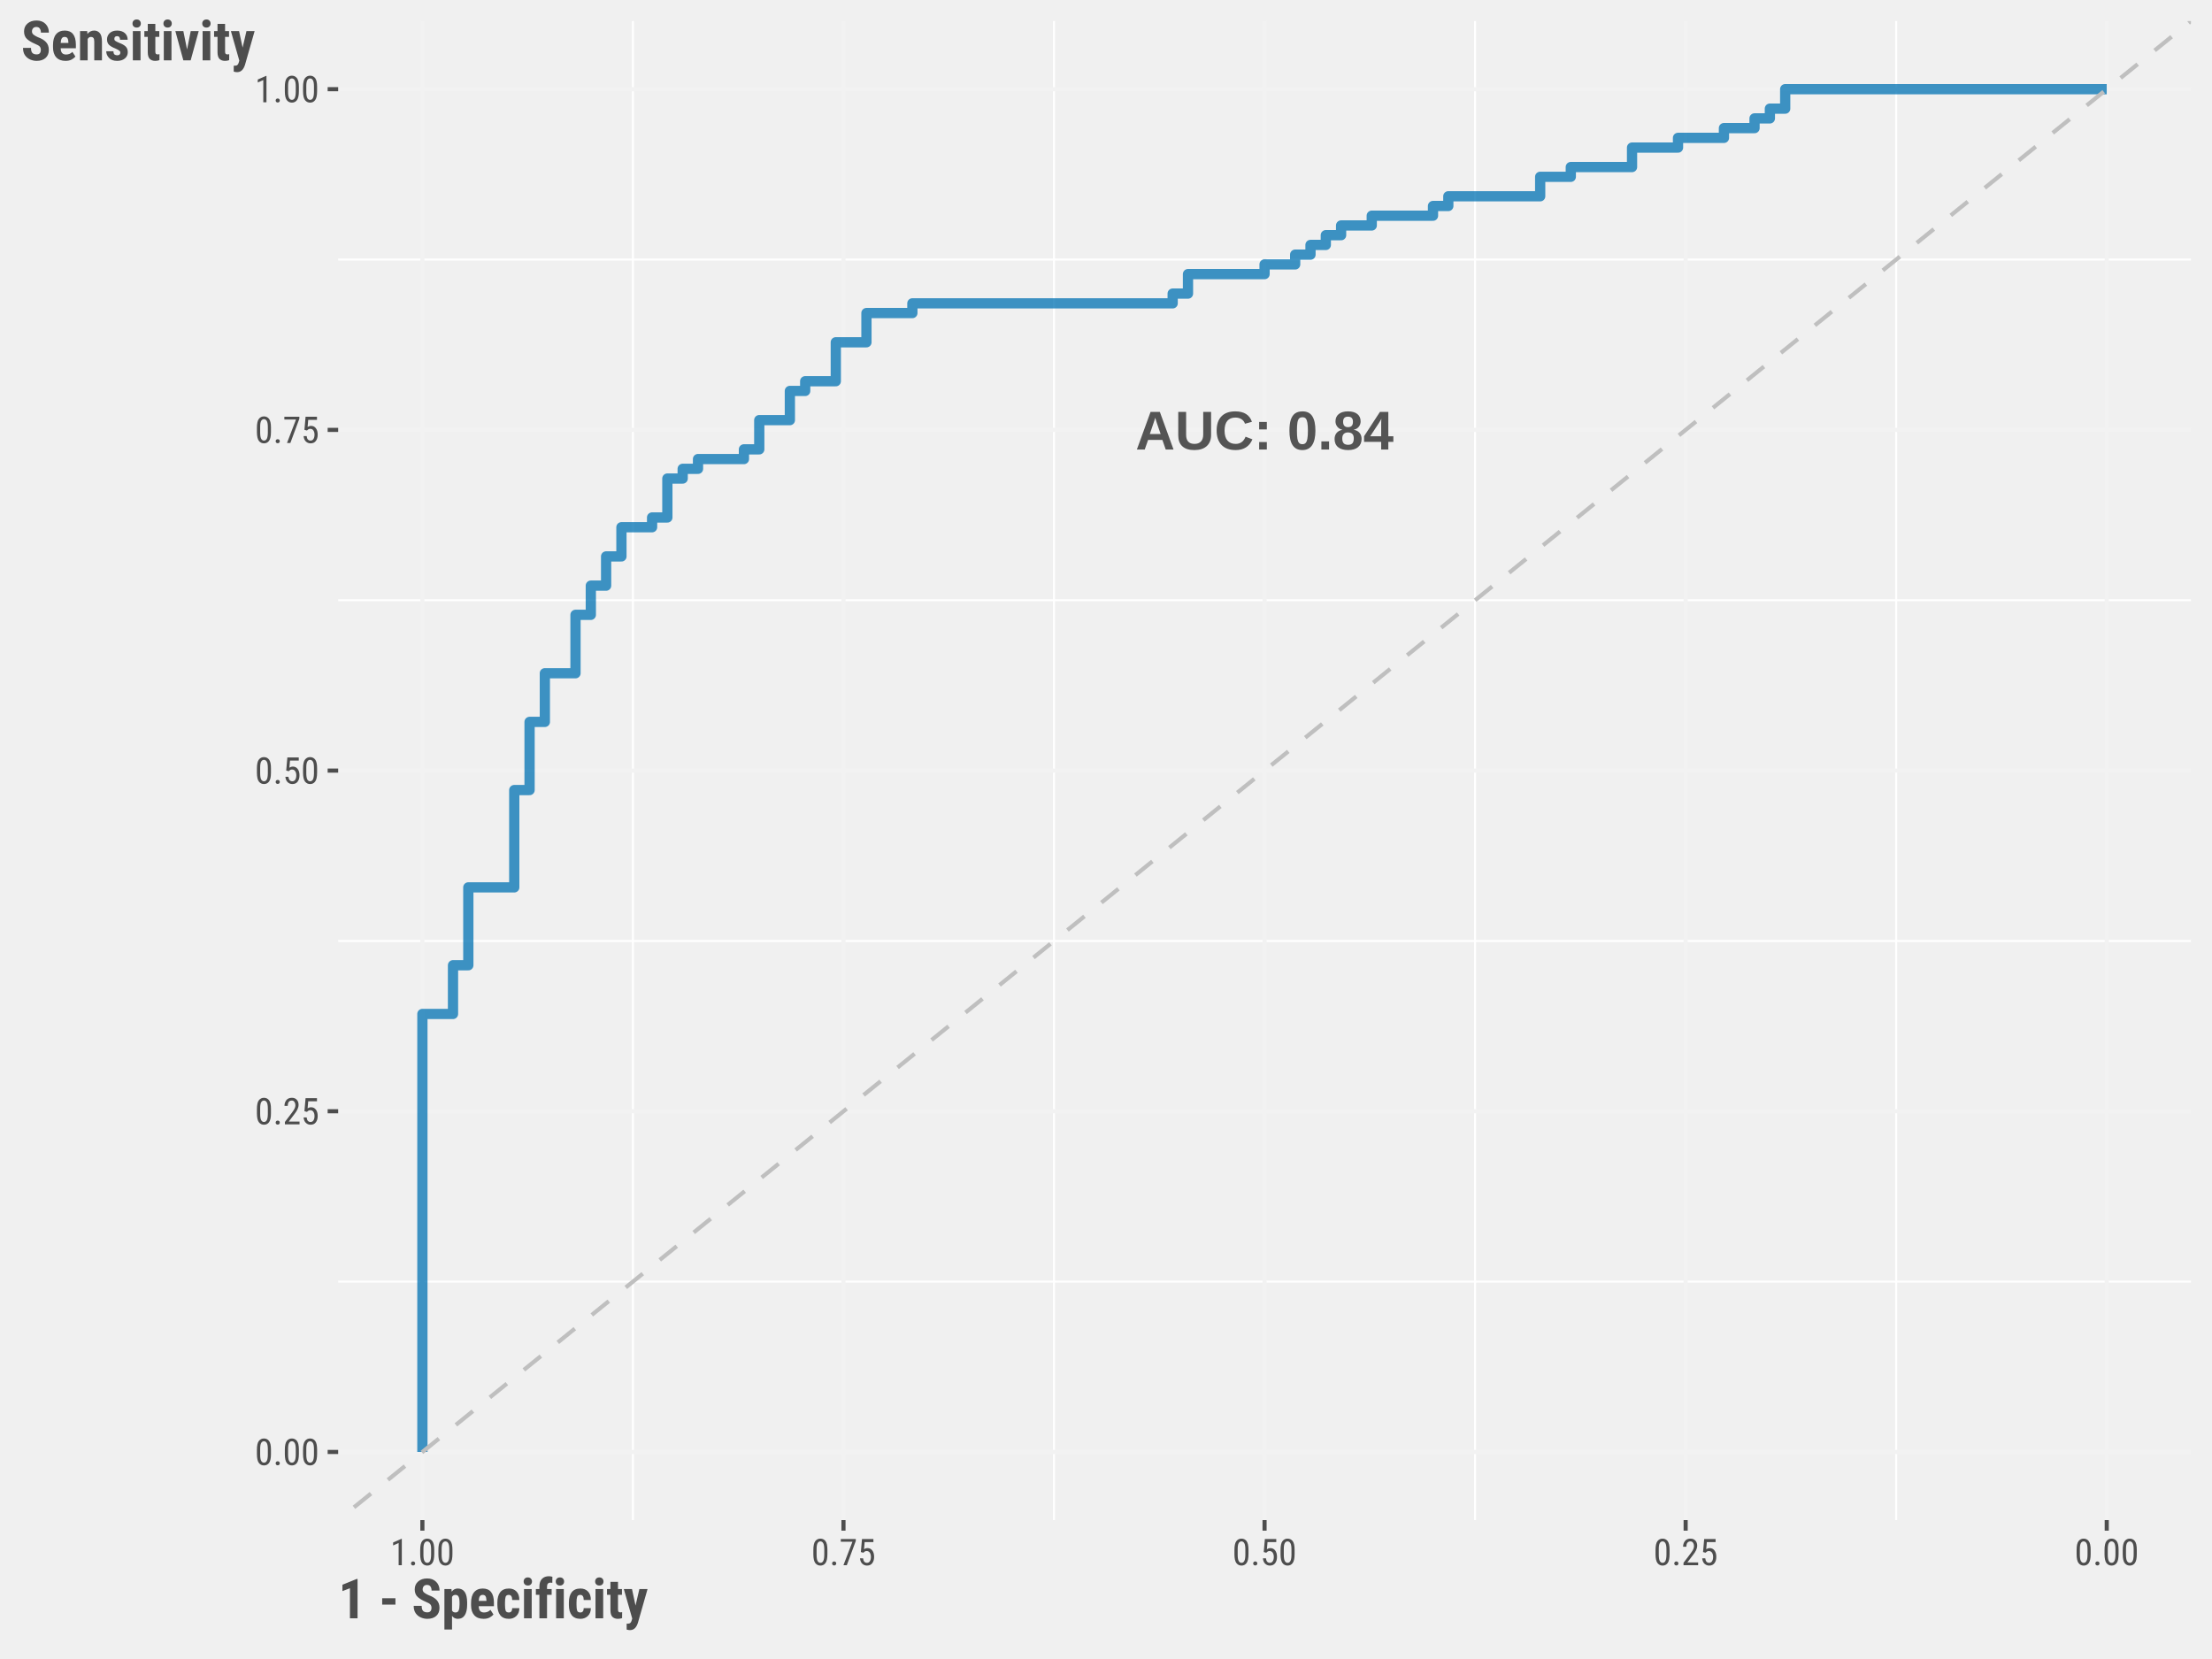
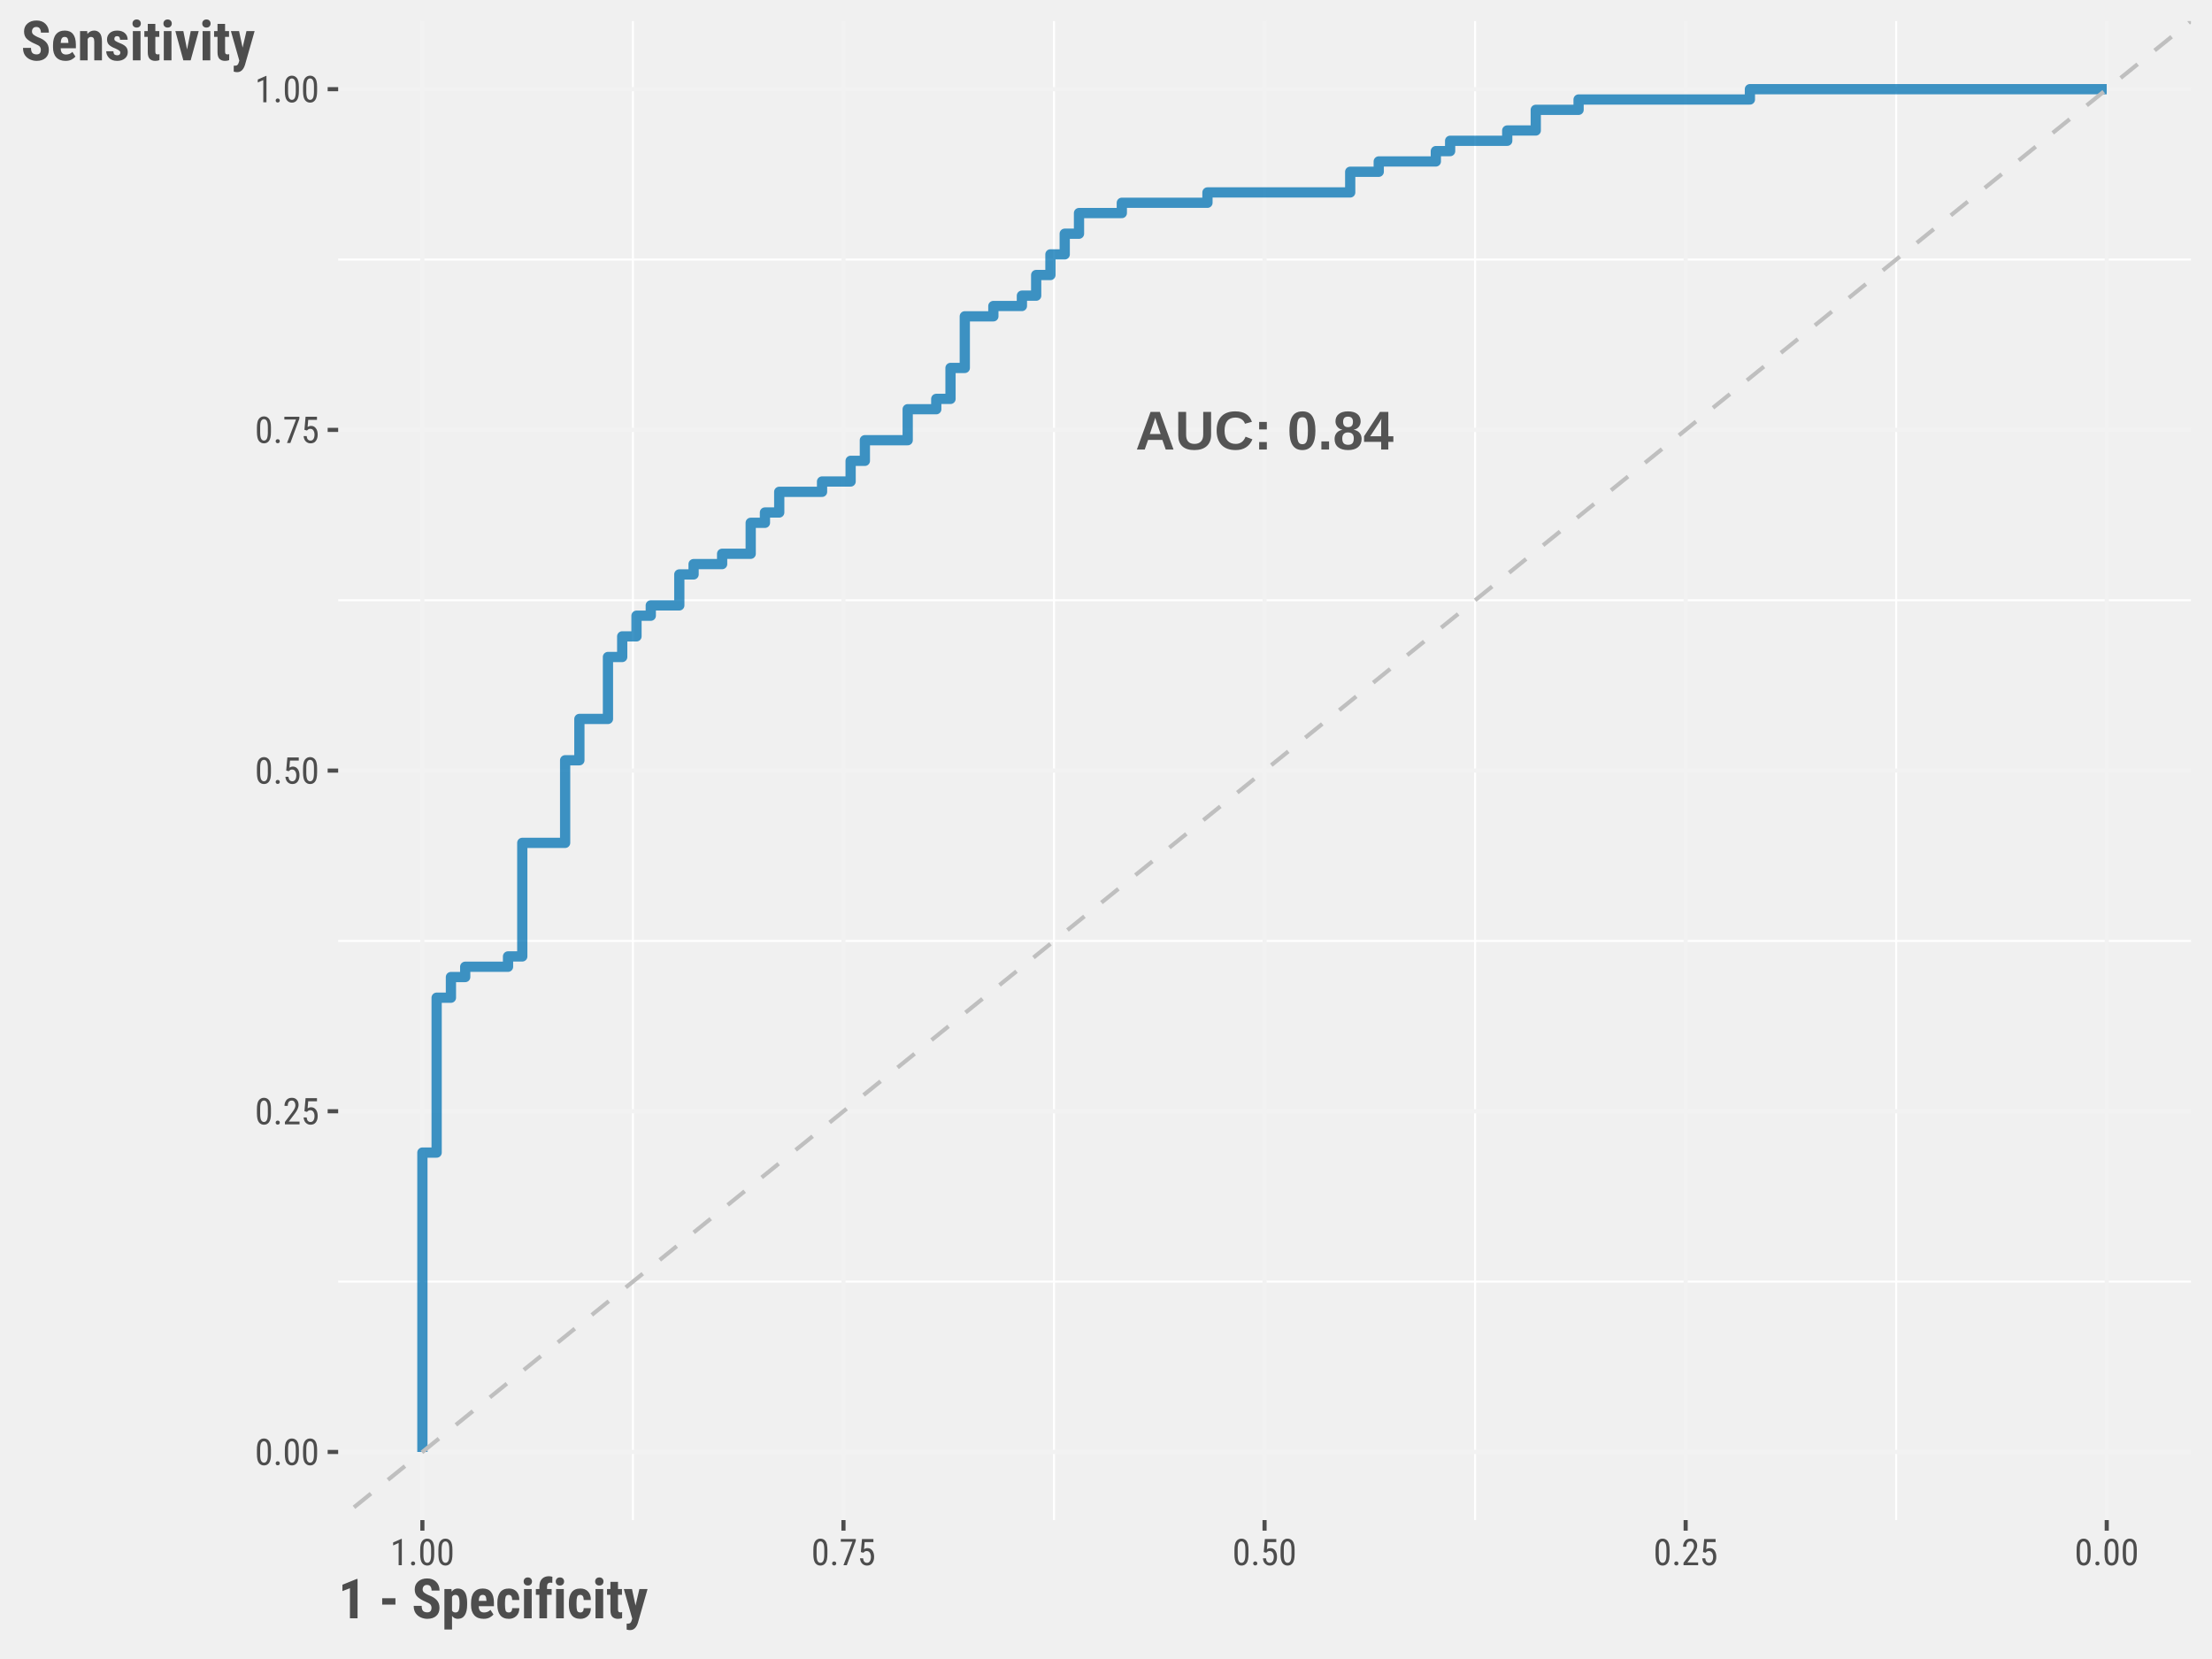
<svg xmlns="http://www.w3.org/2000/svg" class="svglite" width="576.00pt" height="432.00pt" viewBox="0 0 576.00 432.00">
  <defs>
    <style type="text/css">
    .svglite line, .svglite polyline, .svglite polygon, .svglite path, .svglite rect, .svglite circle {
      fill: none;
      stroke: #000000;
      stroke-linecap: round;
      stroke-linejoin: round;
      stroke-miterlimit: 10.00;
    }
    .svglite text {
      white-space: pre;
    }
  </style>
  </defs>
  <rect width="100%" height="100%" style="stroke: none; fill: none;" />
  <defs>
    <clipPath id="cpMC4wMHw1NzYuMDB8MC4wMHw0MzIuMDA=">
      <rect x="0.00" y="0.00" width="576.00" height="432.00" />
    </clipPath>
  </defs>
  <g clip-path="url(#cpMC4wMHw1NzYuMDB8MC4wMHw0MzIuMDA=)">
    <rect x="0.00" y="0.00" width="576.00" height="432.00" style="stroke-width: 1.07; stroke: none;" />
  </g>
  <defs>
    <clipPath id="cpODguMDZ8NTcwLjUyfDUuNDh8Mzk1Ljgz">
      <rect x="88.06" y="5.48" width="482.46" height="390.35" />
    </clipPath>
  </defs>
  <g clip-path="url(#cpODguMDZ8NTcwLjUyfDUuNDh8Mzk1Ljgz)">
    <polyline points="88.06,333.73 570.52,333.73 " style="stroke-width: 0.53; stroke: #FFFFFF; stroke-linecap: butt;" />
    <polyline points="88.06,245.02 570.52,245.02 " style="stroke-width: 0.53; stroke: #FFFFFF; stroke-linecap: butt;" />
    <polyline points="88.06,156.30 570.52,156.30 " style="stroke-width: 0.53; stroke: #FFFFFF; stroke-linecap: butt;" />
    <polyline points="88.06,67.58 570.52,67.58 " style="stroke-width: 0.53; stroke: #FFFFFF; stroke-linecap: butt;" />
    <polyline points="493.76,395.83 493.76,5.48 " style="stroke-width: 0.53; stroke: #FFFFFF; stroke-linecap: butt;" />
    <polyline points="384.11,395.83 384.11,5.48 " style="stroke-width: 0.53; stroke: #FFFFFF; stroke-linecap: butt;" />
    <polyline points="274.46,395.83 274.46,5.48 " style="stroke-width: 0.53; stroke: #FFFFFF; stroke-linecap: butt;" />
    <polyline points="164.81,395.83 164.81,5.48 " style="stroke-width: 0.53; stroke: #FFFFFF; stroke-linecap: butt;" />
    <polyline points="88.06,378.09 570.52,378.09 " style="stroke-width: 1.07; stroke: #F2F2F2; stroke-linecap: butt;" />
    <polyline points="88.06,289.37 570.52,289.37 " style="stroke-width: 1.07; stroke: #F2F2F2; stroke-linecap: butt;" />
    <polyline points="88.06,200.66 570.52,200.66 " style="stroke-width: 1.07; stroke: #F2F2F2; stroke-linecap: butt;" />
    <polyline points="88.06,111.94 570.52,111.94 " style="stroke-width: 1.07; stroke: #F2F2F2; stroke-linecap: butt;" />
    <polyline points="88.06,23.22 570.52,23.22 " style="stroke-width: 1.07; stroke: #F2F2F2; stroke-linecap: butt;" />
    <polyline points="548.59,395.83 548.59,5.48 " style="stroke-width: 1.07; stroke: #F2F2F2; stroke-linecap: butt;" />
    <polyline points="438.94,395.83 438.94,5.48 " style="stroke-width: 1.07; stroke: #F2F2F2; stroke-linecap: butt;" />
    <polyline points="329.29,395.83 329.29,5.48 " style="stroke-width: 1.07; stroke: #F2F2F2; stroke-linecap: butt;" />
    <polyline points="219.64,395.83 219.64,5.48 " style="stroke-width: 1.07; stroke: #F2F2F2; stroke-linecap: butt;" />
    <polyline points="109.99,395.83 109.99,5.48 " style="stroke-width: 1.07; stroke: #F2F2F2; stroke-linecap: butt;" />
-     <polyline points="109.99,378.09 109.99,375.56 109.99,373.02 109.99,370.49 109.99,367.95 109.99,365.42 109.99,362.88 109.99,360.35 109.99,357.81 109.99,355.28 109.99,352.74 109.99,350.21 109.99,347.67 109.99,345.14 109.99,342.60 109.99,340.07 109.99,337.53 109.99,335.00 109.99,332.46 109.99,329.93 109.99,327.39 109.99,324.86 109.99,322.33 109.99,319.79 109.99,317.26 109.99,314.72 109.99,312.19 109.99,309.65 109.99,307.12 109.99,304.58 109.99,302.05 109.99,299.51 109.99,296.98 109.99,294.44 109.99,291.91 109.99,289.37 109.99,286.84 109.99,284.30 109.99,281.77 109.99,279.23 109.99,276.70 109.99,274.16 109.99,271.63 109.99,269.10 109.99,266.56 109.99,264.03 113.97,264.03 117.96,264.03 117.96,261.49 117.96,258.96 117.96,256.42 117.96,253.89 117.96,251.35 121.95,251.35 121.95,248.82 121.95,246.28 121.95,243.75 121.95,241.21 121.95,238.68 121.95,236.14 121.95,233.61 121.95,231.07 125.94,231.07 129.92,231.07 133.91,231.07 133.91,228.54 133.91,226.00 133.91,223.47 133.91,220.93 133.91,218.40 133.91,215.87 133.91,213.33 133.91,210.80 133.91,208.26 133.91,205.73 137.90,205.73 137.90,203.19 137.90,200.66 137.90,198.12 137.90,195.59 137.90,193.05 137.90,190.52 137.90,187.98 141.88,187.98 141.88,185.45 141.88,182.91 141.88,180.38 141.88,177.84 141.88,175.31 145.87,175.31 149.86,175.31 149.86,172.77 149.86,170.24 149.86,167.70 149.86,165.17 149.86,162.64 149.86,160.10 153.85,160.10 153.85,157.57 153.85,155.03 153.85,152.50 157.83,152.50 157.83,149.96 157.83,147.43 157.83,144.89 161.82,144.89 161.82,142.36 161.82,139.82 161.82,137.29 165.81,137.29 169.80,137.29 169.80,134.75 173.78,134.75 173.78,132.22 173.78,129.68 173.78,127.15 173.78,124.61 177.77,124.61 177.77,122.08 181.76,122.08 181.76,119.54 185.74,119.54 189.73,119.54 193.72,119.54 193.72,117.01 197.71,117.01 197.71,114.47 197.71,111.94 197.71,109.40 201.69,109.40 205.68,109.40 205.68,106.87 205.68,104.34 205.68,101.80 209.67,101.80 209.67,99.27 213.66,99.27 217.64,99.27 217.64,96.73 217.64,94.20 217.64,91.66 217.64,89.13 221.63,89.13 225.62,89.13 225.62,86.59 225.62,84.06 225.62,81.52 229.61,81.52 233.59,81.52 237.58,81.52 237.58,78.99 241.57,78.99 245.55,78.99 249.54,78.99 253.53,78.99 257.52,78.99 261.50,78.99 265.49,78.99 269.48,78.99 273.47,78.99 277.45,78.99 281.44,78.99 285.43,78.99 289.42,78.99 293.40,78.99 297.39,78.99 301.38,78.99 305.36,78.99 305.36,76.45 309.35,76.45 309.35,73.92 309.35,71.38 313.34,71.38 317.33,71.38 321.31,71.38 325.30,71.38 329.29,71.38 329.29,68.85 333.28,68.85 337.26,68.85 337.26,66.31 341.25,66.31 341.25,63.78 345.24,63.78 345.24,61.24 349.22,61.24 349.22,58.71 353.21,58.71 357.20,58.71 357.20,56.17 361.19,56.17 365.17,56.17 369.16,56.17 373.15,56.17 373.15,53.64 377.14,53.64 377.14,51.11 381.12,51.11 385.11,51.11 389.10,51.11 393.09,51.11 397.07,51.11 401.06,51.11 401.06,48.57 401.06,46.04 405.05,46.04 409.03,46.04 409.03,43.50 413.02,43.50 417.01,43.50 421.00,43.50 424.98,43.50 424.98,40.97 424.98,38.43 428.97,38.43 432.96,38.43 436.95,38.43 436.95,35.90 440.93,35.90 444.92,35.90 448.91,35.90 448.91,33.36 452.89,33.36 456.88,33.36 456.88,30.83 460.87,30.83 460.87,28.29 464.86,28.29 464.86,25.76 464.86,23.22 468.84,23.22 472.83,23.22 476.82,23.22 480.81,23.22 484.79,23.22 488.78,23.22 492.77,23.22 496.76,23.22 500.74,23.22 504.73,23.22 508.72,23.22 512.70,23.22 516.69,23.22 520.68,23.22 524.67,23.22 528.65,23.22 532.64,23.22 536.63,23.22 540.62,23.22 544.60,23.22 548.59,23.22 548.59,23.22 " style="stroke-width: 2.67; stroke: #0072B2; stroke-opacity: 0.75; stroke-linecap: butt;" />
+     <polyline points="109.99,378.09 109.99,375.40 109.99,372.71 109.99,370.03 109.99,367.34 109.99,364.65 109.99,361.96 109.99,359.27 109.99,356.58 109.99,353.89 109.99,351.21 109.99,348.52 109.99,345.83 109.99,343.14 109.99,340.45 109.99,337.76 109.99,335.08 109.99,332.39 109.99,329.70 109.99,327.01 109.99,324.32 109.99,321.63 109.99,318.95 109.99,316.26 109.99,313.57 109.99,310.88 109.99,308.19 109.99,305.50 109.99,302.82 109.99,300.13 113.70,300.13 113.70,297.44 113.70,294.75 113.70,292.06 113.70,289.37 113.70,286.69 113.70,284.00 113.70,281.31 113.70,278.62 113.70,275.93 113.70,273.24 113.70,270.55 113.70,267.87 113.70,265.18 113.70,262.49 113.70,259.80 117.42,259.80 117.42,257.11 117.42,254.42 121.14,254.42 121.14,251.74 124.85,251.74 128.57,251.74 132.29,251.74 132.29,249.05 136.00,249.05 136.00,246.36 136.00,243.67 136.00,240.98 136.00,238.29 136.00,235.61 136.00,232.92 136.00,230.23 136.00,227.54 136.00,224.85 136.00,222.16 136.00,219.48 139.72,219.48 143.44,219.48 147.16,219.48 147.16,216.79 147.16,214.10 147.16,211.41 147.16,208.72 147.16,206.03 147.16,203.34 147.16,200.66 147.16,197.97 150.87,197.97 150.87,195.28 150.87,192.59 150.87,189.90 150.87,187.21 154.59,187.21 158.31,187.21 158.31,184.53 158.31,181.84 158.31,179.15 158.31,176.46 158.31,173.77 158.31,171.08 162.02,171.08 162.02,168.40 162.02,165.71 165.74,165.71 165.74,163.02 165.74,160.33 169.46,160.33 169.46,157.64 173.17,157.64 176.89,157.64 176.89,154.95 176.89,152.27 176.89,149.58 180.61,149.58 180.61,146.89 184.33,146.89 188.04,146.89 188.04,144.20 191.76,144.20 195.48,144.20 195.48,141.51 195.48,138.82 195.48,136.14 199.19,136.14 199.19,133.45 202.91,133.45 202.91,130.76 202.91,128.07 206.63,128.07 210.34,128.07 214.06,128.07 214.06,125.38 217.78,125.38 221.50,125.38 221.50,122.69 221.50,120.00 225.21,120.00 225.21,117.32 225.21,114.63 228.93,114.63 232.65,114.63 236.36,114.63 236.36,111.94 236.36,109.25 236.36,106.56 240.08,106.56 243.80,106.56 243.80,103.87 247.51,103.87 247.51,101.19 247.51,98.50 247.51,95.81 251.23,95.81 251.23,93.12 251.23,90.43 251.23,87.74 251.23,85.06 251.23,82.37 254.95,82.37 258.67,82.37 258.67,79.68 262.38,79.68 266.10,79.68 266.10,76.99 269.82,76.99 269.82,74.30 269.82,71.61 273.53,71.61 273.53,68.93 273.53,66.24 277.25,66.24 277.25,63.55 277.25,60.86 280.97,60.86 280.97,58.17 280.97,55.48 284.68,55.48 288.40,55.48 292.12,55.48 292.12,52.80 295.84,52.80 299.55,52.80 303.27,52.80 306.99,52.80 310.70,52.80 314.42,52.80 314.42,50.11 318.14,50.11 321.85,50.11 325.57,50.11 329.29,50.11 333.01,50.11 336.72,50.11 340.44,50.11 344.16,50.11 347.87,50.11 351.59,50.11 351.59,47.42 351.59,44.73 355.31,44.73 359.02,44.73 359.02,42.04 362.74,42.04 366.46,42.04 370.17,42.04 373.89,42.04 373.89,39.35 377.61,39.35 377.61,36.66 381.33,36.66 385.04,36.66 388.76,36.66 392.48,36.66 392.48,33.98 396.19,33.98 399.91,33.98 399.91,31.29 399.91,28.60 403.63,28.60 407.34,28.60 411.06,28.60 411.06,25.91 414.78,25.91 418.50,25.91 422.21,25.91 425.93,25.91 429.65,25.91 433.36,25.91 437.08,25.91 440.80,25.91 444.51,25.91 448.23,25.91 451.95,25.91 455.67,25.91 455.67,23.22 459.38,23.22 463.10,23.22 466.82,23.22 470.53,23.22 474.25,23.22 477.97,23.22 481.68,23.22 485.40,23.22 489.12,23.22 492.84,23.22 496.55,23.22 500.27,23.22 503.99,23.22 507.70,23.22 511.42,23.22 515.14,23.22 518.85,23.22 522.57,23.22 526.29,23.22 530.01,23.22 533.72,23.22 537.44,23.22 541.16,23.22 544.87,23.22 548.59,23.22 548.59,23.22 " style="stroke-width: 2.67; stroke: #0072B2; stroke-opacity: 0.75; stroke-linecap: butt;" />
    <line x1="-394.41" y1="786.19" x2="1052.99" y2="-384.87" style="stroke-width: 1.07; stroke: #BFBFBF; stroke-dasharray: 5.69,5.69; stroke-linecap: butt;" />
    <text x="329.29" y="117.06" text-anchor="middle" style="font-size: 14.23px; font-weight: bold;fill: #545454; font-family: &quot;Arial&quot;;" textLength="67.16px" lengthAdjust="spacingAndGlyphs">AUC: 0.84</text>
  </g>
  <g clip-path="url(#cpMC4wMHw1NzYuMDB8MC4wMHw0MzIuMDA=)">
    <text x="83.12" y="381.50" text-anchor="end" style="font-size: 9.60px;fill: #4D4D4D; font-family: &quot;Roboto Condensed&quot;;" textLength="16.74px" lengthAdjust="spacingAndGlyphs">0.00</text>
    <text x="83.12" y="292.78" text-anchor="end" style="font-size: 9.60px;fill: #4D4D4D; font-family: &quot;Roboto Condensed&quot;;" textLength="16.74px" lengthAdjust="spacingAndGlyphs">0.25</text>
    <text x="83.12" y="204.07" text-anchor="end" style="font-size: 9.60px;fill: #4D4D4D; font-family: &quot;Roboto Condensed&quot;;" textLength="16.74px" lengthAdjust="spacingAndGlyphs">0.50</text>
    <text x="83.12" y="115.35" text-anchor="end" style="font-size: 9.60px;fill: #4D4D4D; font-family: &quot;Roboto Condensed&quot;;" textLength="16.74px" lengthAdjust="spacingAndGlyphs">0.75</text>
    <text x="83.12" y="26.63" text-anchor="end" style="font-size: 9.60px;fill: #4D4D4D; font-family: &quot;Roboto Condensed&quot;;" textLength="16.74px" lengthAdjust="spacingAndGlyphs">1.00</text>
    <polyline points="85.32,378.09 88.06,378.09 " style="stroke-width: 1.07; stroke: #4D4D4D; stroke-linecap: butt;" />
    <polyline points="85.32,289.37 88.06,289.37 " style="stroke-width: 1.07; stroke: #4D4D4D; stroke-linecap: butt;" />
    <polyline points="85.32,200.66 88.06,200.66 " style="stroke-width: 1.07; stroke: #4D4D4D; stroke-linecap: butt;" />
    <polyline points="85.32,111.94 88.06,111.94 " style="stroke-width: 1.07; stroke: #4D4D4D; stroke-linecap: butt;" />
    <polyline points="85.32,23.22 88.06,23.22 " style="stroke-width: 1.07; stroke: #4D4D4D; stroke-linecap: butt;" />
    <polyline points="548.59,398.57 548.59,395.83 " style="stroke-width: 1.07; stroke: #4D4D4D; stroke-linecap: butt;" />
    <polyline points="438.94,398.57 438.94,395.83 " style="stroke-width: 1.07; stroke: #4D4D4D; stroke-linecap: butt;" />
    <polyline points="329.29,398.57 329.29,395.83 " style="stroke-width: 1.07; stroke: #4D4D4D; stroke-linecap: butt;" />
    <polyline points="219.64,398.57 219.64,395.83 " style="stroke-width: 1.07; stroke: #4D4D4D; stroke-linecap: butt;" />
    <polyline points="109.99,398.57 109.99,395.83 " style="stroke-width: 1.07; stroke: #4D4D4D; stroke-linecap: butt;" />
    <text x="548.59" y="407.58" text-anchor="middle" style="font-size: 9.60px;fill: #4D4D4D; font-family: &quot;Roboto Condensed&quot;;" textLength="16.74px" lengthAdjust="spacingAndGlyphs">0.00</text>
    <text x="438.94" y="407.58" text-anchor="middle" style="font-size: 9.60px;fill: #4D4D4D; font-family: &quot;Roboto Condensed&quot;;" textLength="16.74px" lengthAdjust="spacingAndGlyphs">0.25</text>
    <text x="329.29" y="407.58" text-anchor="middle" style="font-size: 9.60px;fill: #4D4D4D; font-family: &quot;Roboto Condensed&quot;;" textLength="16.74px" lengthAdjust="spacingAndGlyphs">0.50</text>
    <text x="219.64" y="407.58" text-anchor="middle" style="font-size: 9.60px;fill: #4D4D4D; font-family: &quot;Roboto Condensed&quot;;" textLength="16.74px" lengthAdjust="spacingAndGlyphs">0.75</text>
    <text x="109.99" y="407.58" text-anchor="middle" style="font-size: 9.60px;fill: #4D4D4D; font-family: &quot;Roboto Condensed&quot;;" textLength="16.74px" lengthAdjust="spacingAndGlyphs">1.00</text>
    <text x="88.06" y="421.40" style="font-size: 14.40px; font-weight: bold;fill: #4D4D4D; font-family: &quot;Roboto Condensed&quot;;" textLength="80.62px" lengthAdjust="spacingAndGlyphs">1 - Specificity</text>
    <text x="5.48" y="15.71" style="font-size: 14.40px; font-weight: bold;fill: #4D4D4D; font-family: &quot;Roboto Condensed&quot;;" textLength="60.90px" lengthAdjust="spacingAndGlyphs">Sensitivity</text>
  </g>
</svg>
